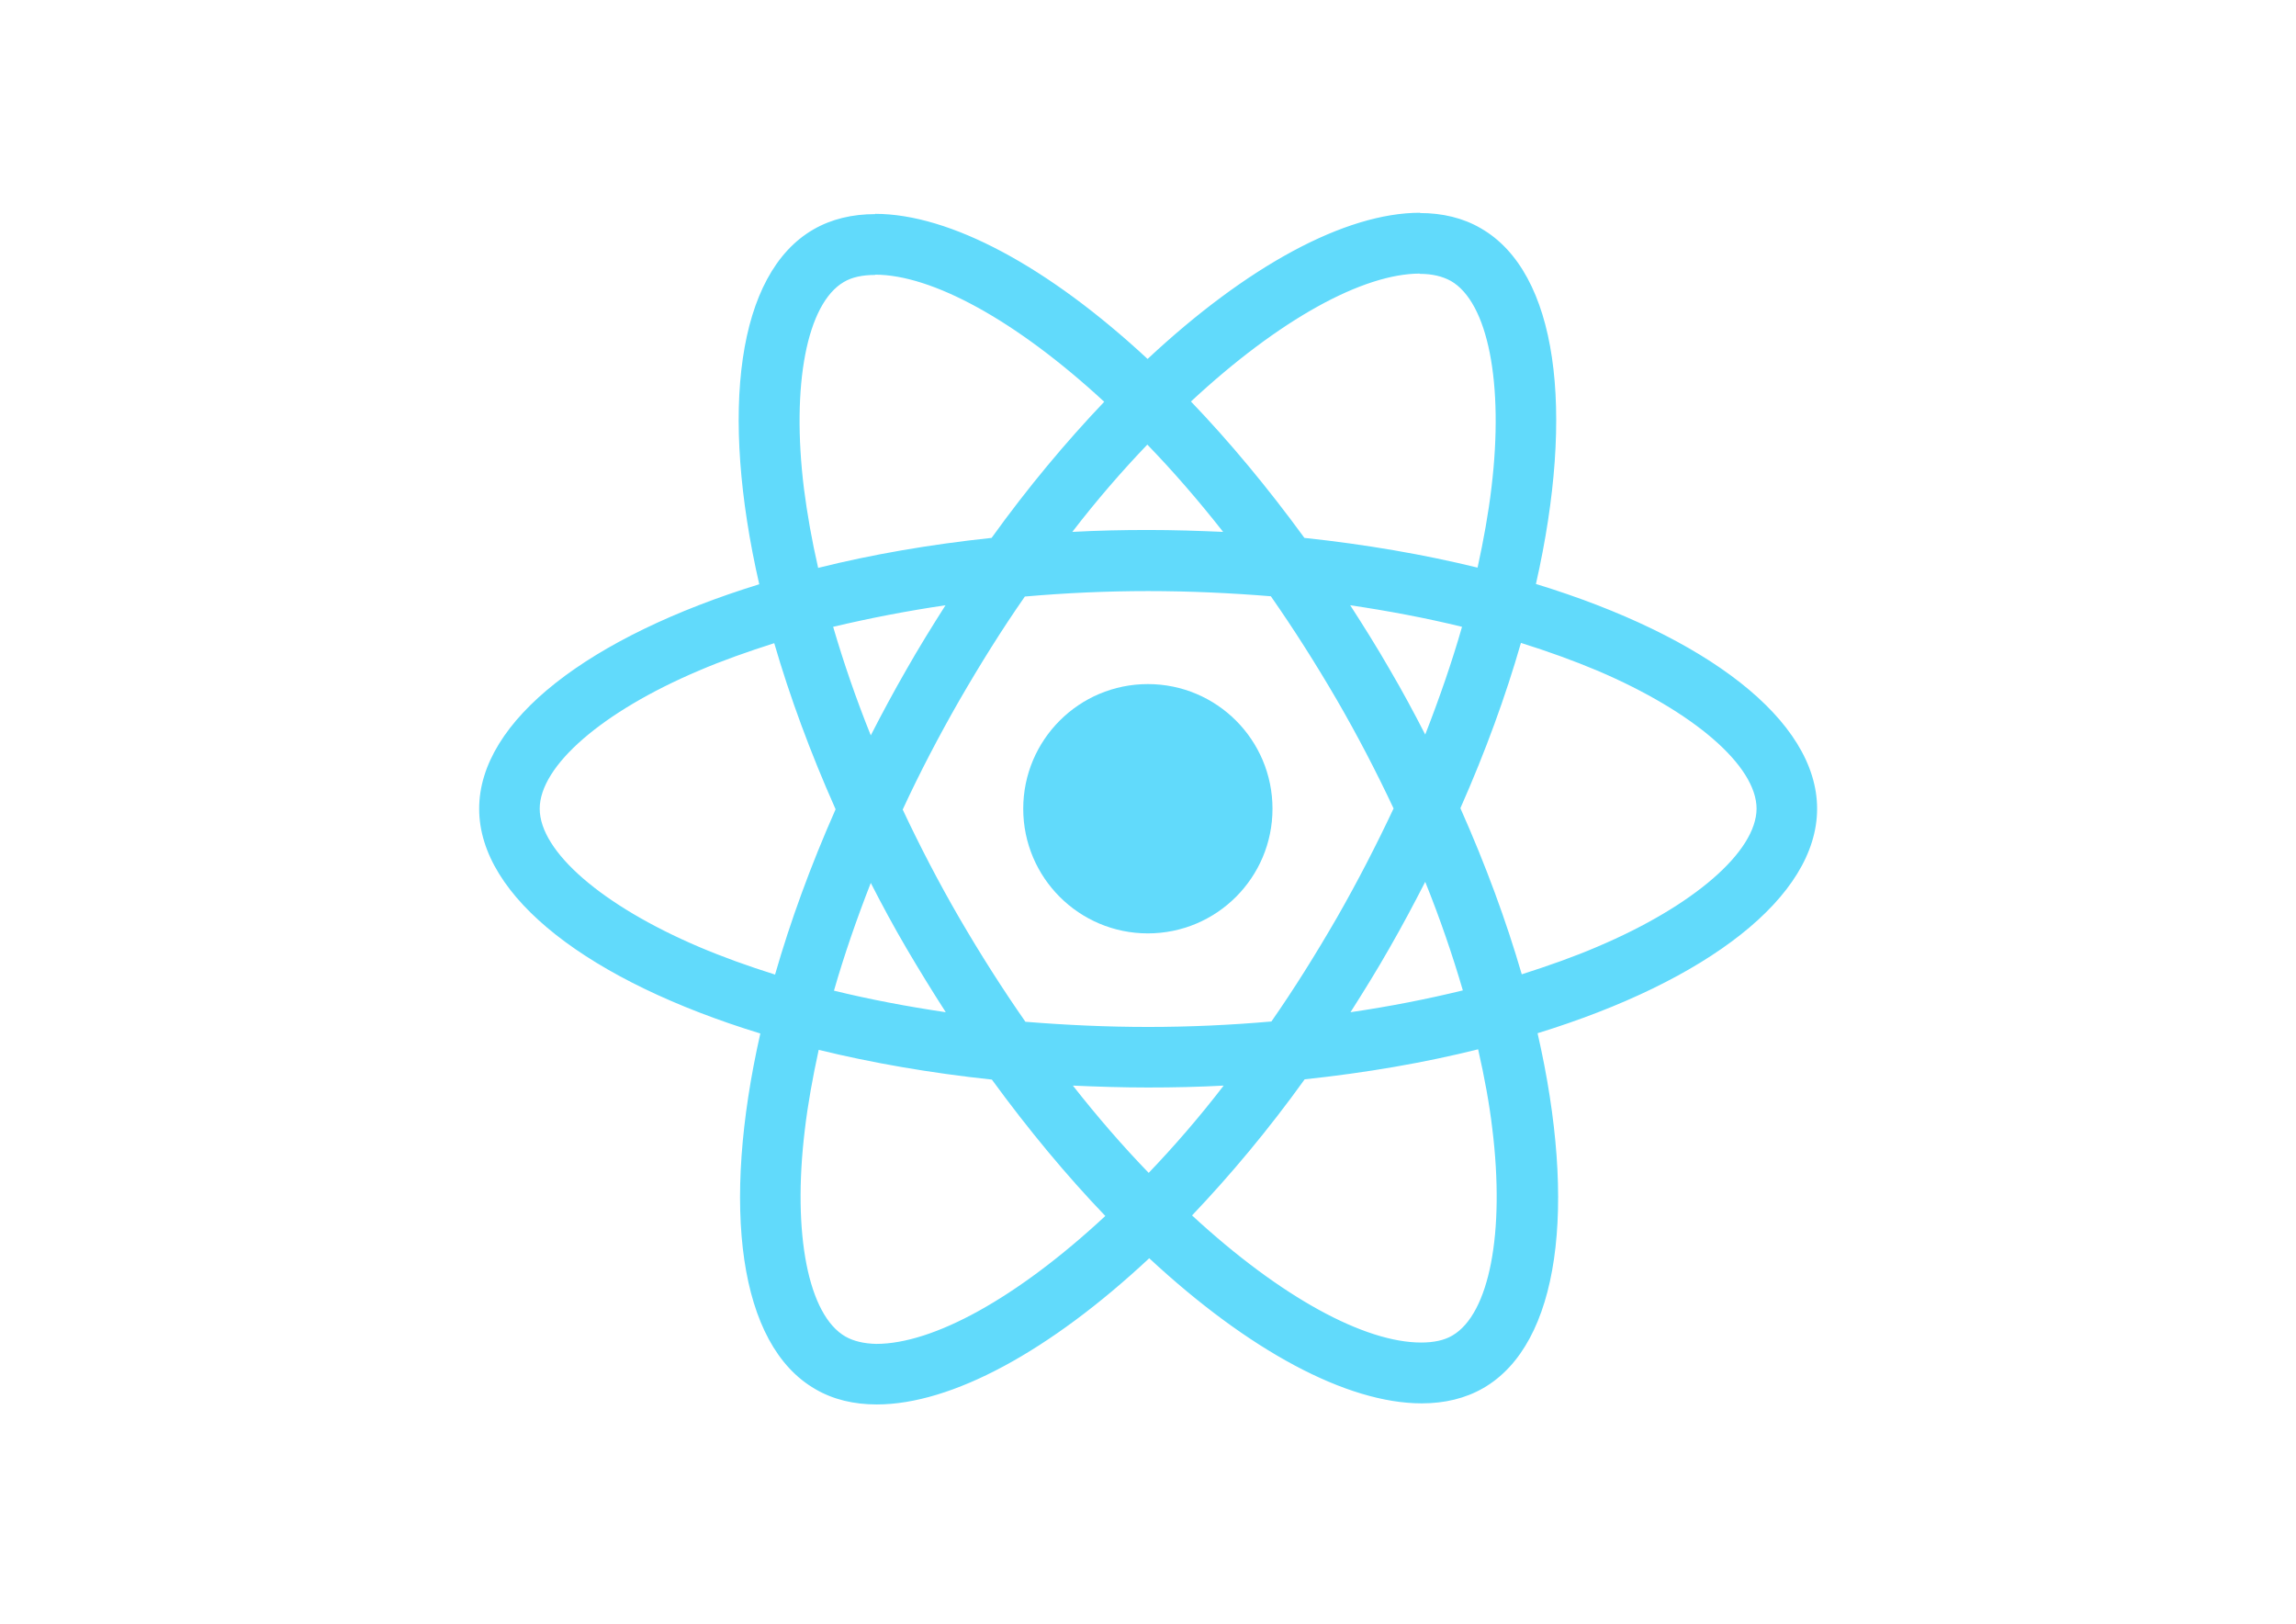
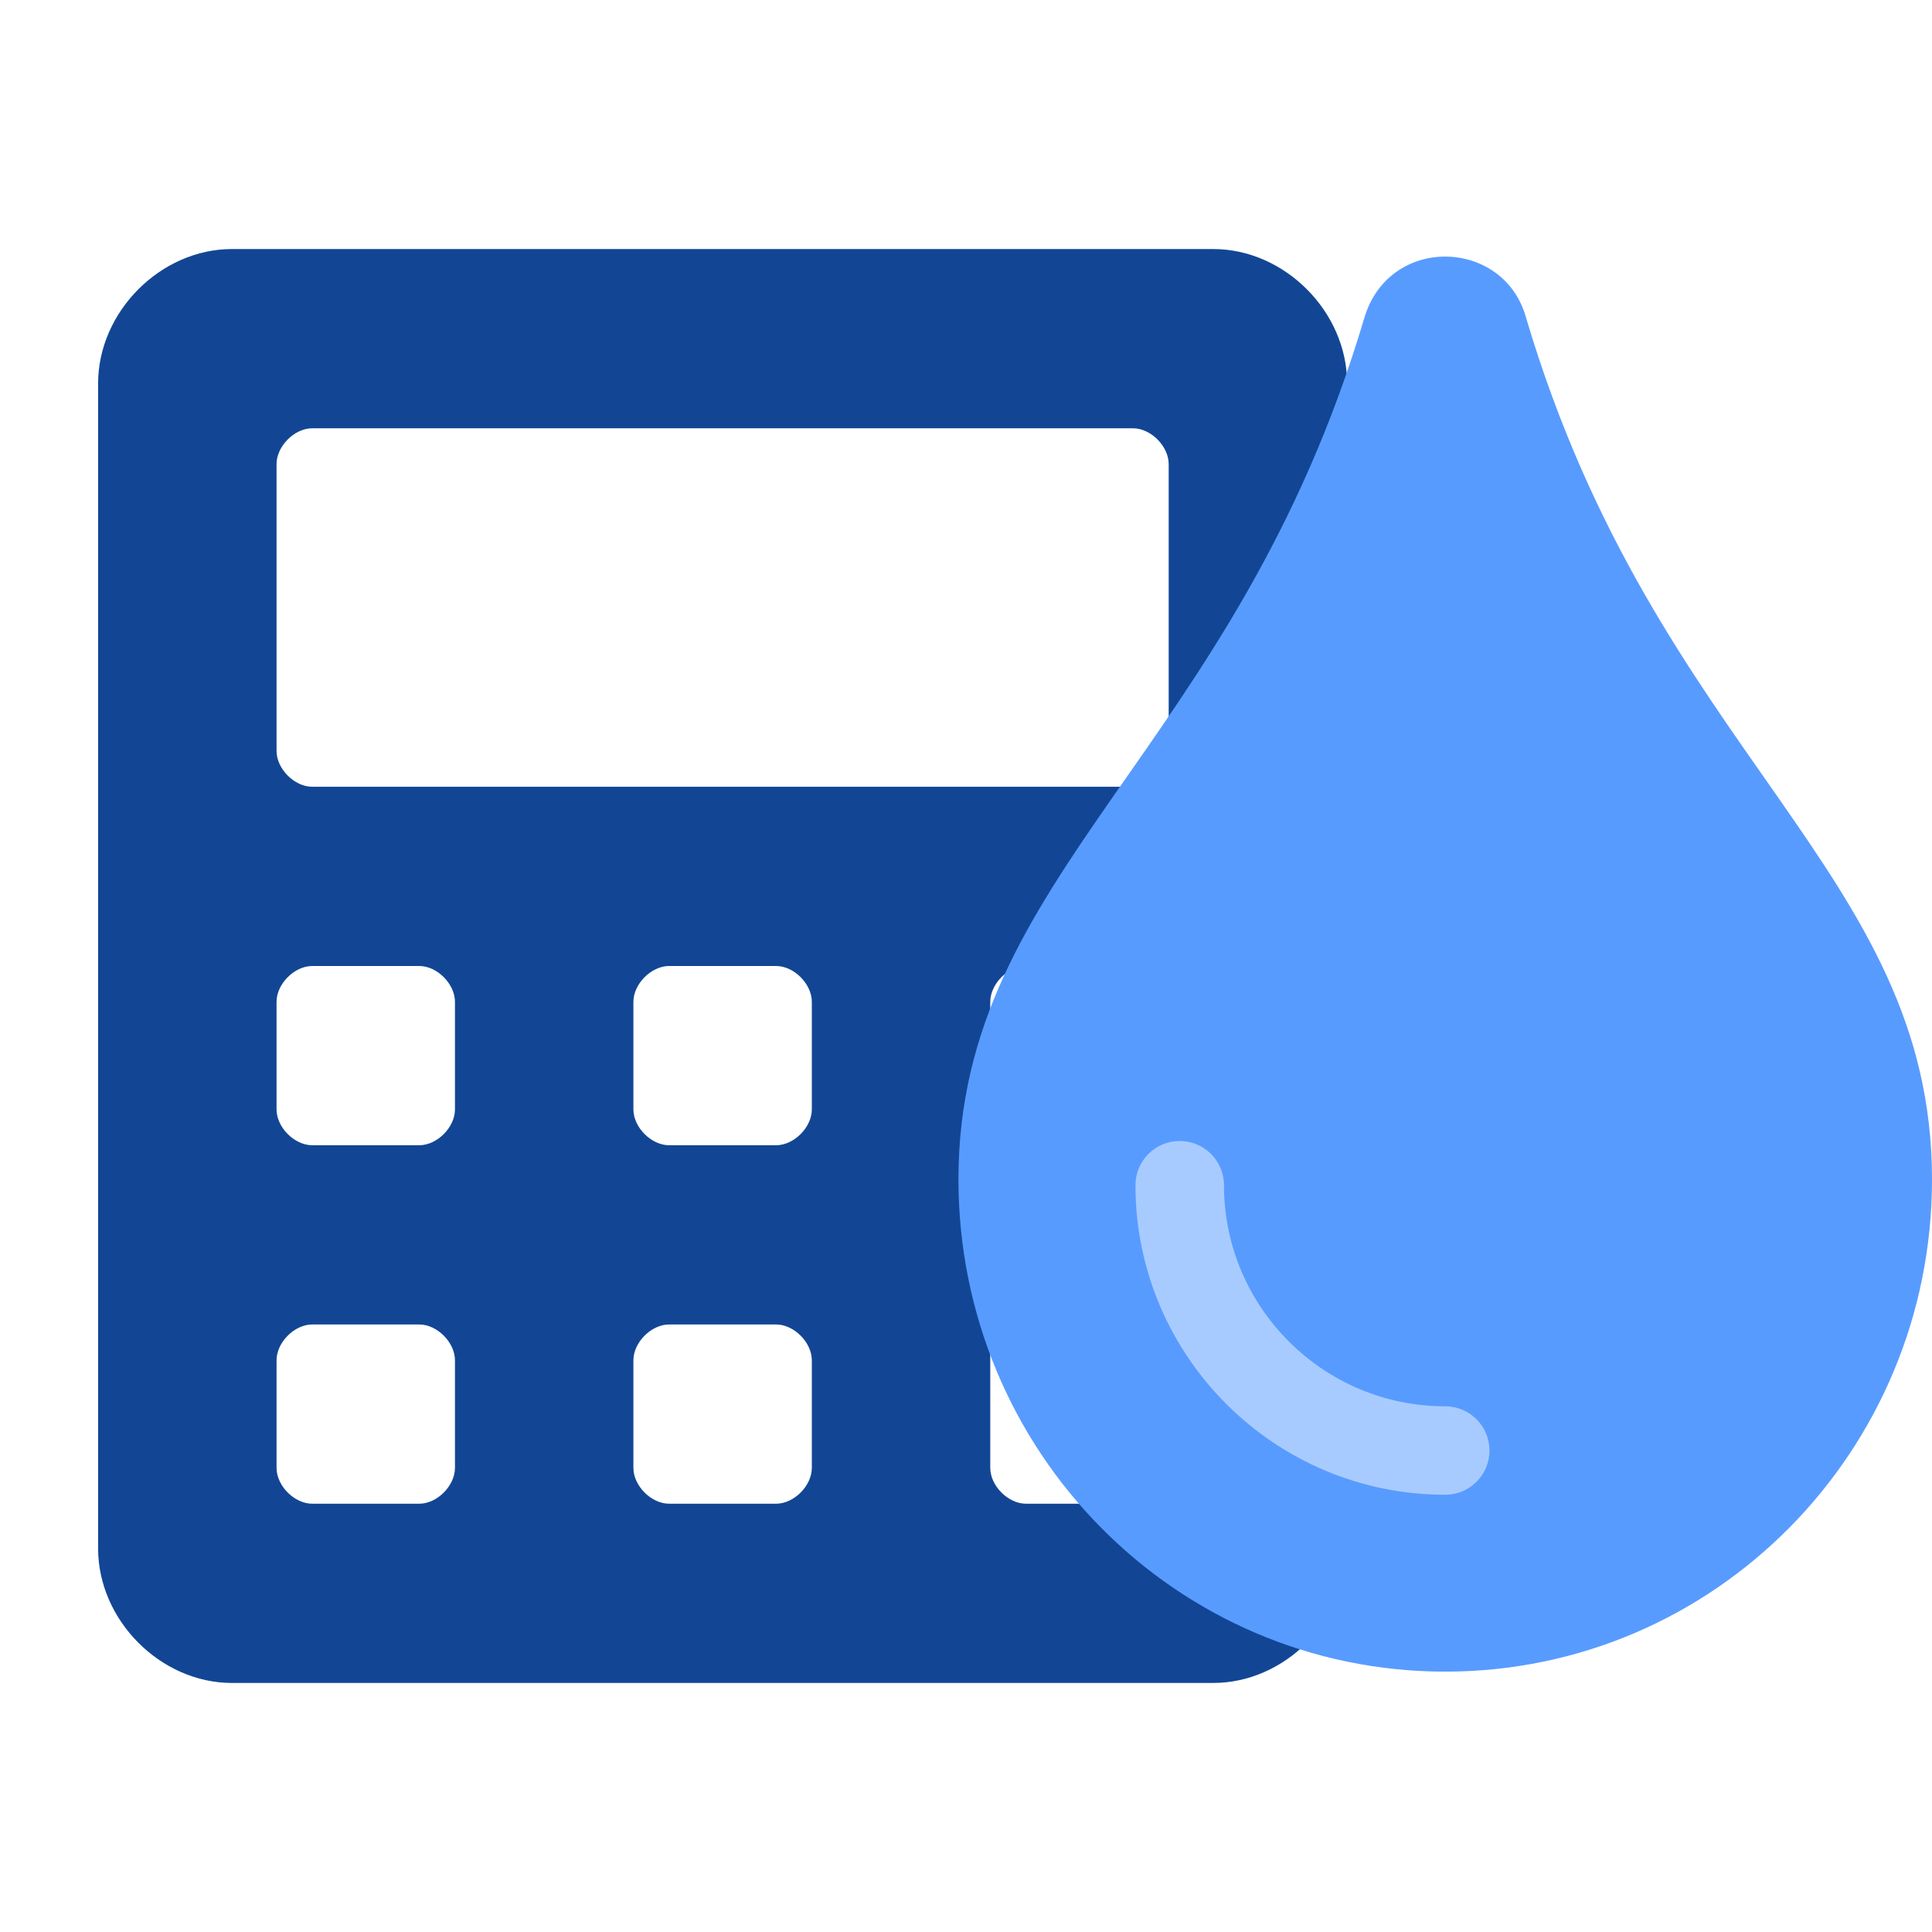
- <svg xmlns="http://www.w3.org/2000/svg" viewBox="0 0 841.9 595.3">
-   <g fill="#61DAFB">
-     <path d="M666.3 296.5c0-32.5-40.7-63.3-103.1-82.4 14.4-63.6 8-114.2-20.2-130.4-6.5-3.8-14.1-5.6-22.4-5.6v22.3c4.6 0 8.3.9 11.4 2.6 13.6 7.8 19.5 37.5 14.9 75.7-1.1 9.4-2.9 19.3-5.1 29.4-19.6-4.8-41-8.5-63.5-10.9-13.5-18.5-27.5-35.3-41.6-50 32.6-30.3 63.2-46.9 84-46.9V78c-27.5 0-63.5 19.6-99.9 53.6-36.4-33.8-72.4-53.2-99.9-53.2v22.3c20.7 0 51.4 16.5 84 46.6-14 14.7-28 31.4-41.3 49.9-22.6 2.4-44 6.1-63.6 11-2.3-10-4-19.7-5.2-29-4.7-38.2 1.1-67.9 14.6-75.8 3-1.8 6.9-2.6 11.5-2.6V78.5c-8.4 0-16 1.8-22.6 5.6-28.1 16.2-34.4 66.7-19.9 130.1-62.2 19.2-102.7 49.9-102.7 82.3 0 32.5 40.7 63.3 103.1 82.4-14.4 63.6-8 114.2 20.2 130.4 6.5 3.8 14.1 5.6 22.5 5.6 27.5 0 63.5-19.6 99.9-53.6 36.4 33.8 72.4 53.2 99.9 53.2 8.4 0 16-1.8 22.6-5.6 28.1-16.2 34.4-66.7 19.9-130.1 62-19.1 102.5-49.9 102.5-82.3zm-130.2-66.7c-3.7 12.9-8.3 26.2-13.5 39.5-4.1-8-8.4-16-13.1-24-4.6-8-9.5-15.8-14.4-23.4 14.2 2.1 27.9 4.7 41 7.9zm-45.8 106.5c-7.8 13.5-15.8 26.3-24.1 38.2-14.9 1.3-30 2-45.2 2-15.1 0-30.2-.7-45-1.9-8.3-11.9-16.4-24.6-24.2-38-7.6-13.1-14.5-26.4-20.8-39.8 6.2-13.4 13.2-26.8 20.7-39.9 7.8-13.5 15.8-26.3 24.1-38.2 14.9-1.3 30-2 45.2-2 15.1 0 30.2.7 45 1.9 8.3 11.9 16.4 24.6 24.2 38 7.6 13.1 14.5 26.4 20.8 39.8-6.3 13.4-13.2 26.8-20.7 39.9zm32.3-13c5.4 13.4 10 26.8 13.8 39.8-13.1 3.2-26.9 5.9-41.2 8 4.9-7.7 9.8-15.6 14.4-23.7 4.6-8 8.9-16.1 13-24.1zM421.2 430c-9.3-9.6-18.6-20.3-27.8-32 9 .4 18.2.7 27.5.7 9.4 0 18.7-.2 27.8-.7-9 11.7-18.3 22.4-27.5 32zm-74.4-58.9c-14.2-2.1-27.9-4.7-41-7.9 3.7-12.9 8.3-26.2 13.5-39.5 4.1 8 8.4 16 13.1 24 4.7 8 9.5 15.8 14.4 23.4zM420.7 163c9.3 9.6 18.6 20.3 27.8 32-9-.4-18.2-.7-27.5-.7-9.4 0-18.7.2-27.8.7 9-11.7 18.3-22.4 27.5-32zm-74 58.9c-4.9 7.7-9.8 15.6-14.4 23.7-4.6 8-8.9 16-13 24-5.4-13.4-10-26.8-13.8-39.8 13.1-3.1 26.9-5.8 41.2-7.9zm-90.5 125.2c-35.4-15.1-58.3-34.9-58.3-50.6 0-15.7 22.9-35.6 58.3-50.6 8.6-3.7 18-7 27.7-10.1 5.7 19.6 13.2 40 22.5 60.9-9.2 20.8-16.6 41.1-22.2 60.6-9.9-3.1-19.3-6.5-28-10.2zM310 490c-13.6-7.8-19.5-37.5-14.9-75.7 1.1-9.4 2.9-19.3 5.1-29.4 19.6 4.8 41 8.5 63.5 10.9 13.5 18.5 27.5 35.3 41.6 50-32.6 30.3-63.2 46.9-84 46.9-4.5-.1-8.3-1-11.3-2.7zm237.2-76.2c4.7 38.2-1.1 67.9-14.6 75.8-3 1.8-6.9 2.6-11.5 2.6-20.7 0-51.4-16.5-84-46.6 14-14.7 28-31.4 41.3-49.9 22.6-2.4 44-6.1 63.6-11 2.3 10.1 4.1 19.8 5.2 29.1zm38.5-66.7c-8.6 3.7-18 7-27.7 10.1-5.7-19.6-13.2-40-22.5-60.9 9.2-20.8 16.6-41.1 22.2-60.6 9.9 3.1 19.3 6.5 28.1 10.2 35.4 15.1 58.3 34.9 58.3 50.6-.1 15.7-23 35.6-58.4 50.6zM320.8 78.4z" />
-     <circle cx="420.9" cy="296.5" r="45.7" />
-     <path d="M520.5 78.1z" />
-   </g>
+ <svg xmlns="http://www.w3.org/2000/svg" width="512" height="512" viewBox="0 0 512 512" fill="none">
+   <path d="M321.536 66H61.464C42.55 66 26 82.625 26 101.625V410.375C26 429.375 42.55 446 61.464 446H321.536C340.45 446 357 429.375 357 410.375V101.625C357 82.625 340.45 66 321.536 66ZM120.571 389C120.571 393.75 115.843 398.5 111.114 398.5H82.743C78.014 398.5 73.286 393.75 73.286 389V360.5C73.286 355.75 78.014 351 82.743 351H111.114C115.843 351 120.571 355.75 120.571 360.5V389V389ZM120.571 294C120.571 298.75 115.843 303.5 111.114 303.5H82.743C78.014 303.5 73.286 298.75 73.286 294V265.5C73.286 260.75 78.014 256 82.743 256H111.114C115.843 256 120.571 260.75 120.571 265.5V294V294ZM215.143 389C215.143 393.75 210.414 398.5 205.686 398.5H177.314C172.586 398.5 167.857 393.75 167.857 389V360.5C167.857 355.75 172.586 351 177.314 351H205.686C210.414 351 215.143 355.75 215.143 360.5V389ZM215.143 294C215.143 298.75 210.414 303.5 205.686 303.5H177.314C172.586 303.5 167.857 298.75 167.857 294V265.5C167.857 260.75 172.586 256 177.314 256H205.686C210.414 256 215.143 260.75 215.143 265.5V294ZM309.714 389C309.714 393.75 304.986 398.5 300.257 398.5H271.886C267.157 398.5 262.429 393.75 262.429 389V265.5C262.429 260.75 267.157 256 271.886 256H300.257C304.986 256 309.714 260.75 309.714 265.5V389V389ZM309.714 199C309.714 203.75 304.986 208.5 300.257 208.5H82.743C78.014 208.5 73.286 203.75 73.286 199V123C73.286 118.25 78.014 113.5 82.743 113.5H300.257C304.986 113.5 309.714 118.25 309.714 123V199Z" fill="#124695" />
+   <path d="M279 282H450L436 417H320L279 282Z" fill="#A8CBFF" />
+   <path d="M404.417 84.179C398.597 63.1 368.18 62.119 361.583 84.179C327.303 199.726 254 231.125 254 312.563C254 384.663 311.698 443 383 443C454.302 443 512 384.663 512 312.563C512 230.715 438.858 200.254 404.417 84.179V84.179ZM383 396.125C337.74 396.125 300.909 359.321 300.909 314.094C300.909 307.619 306.157 302.375 312.636 302.375C319.116 302.375 324.364 307.619 324.364 314.094C324.364 346.401 350.669 372.688 383 372.688C389.479 372.688 394.727 377.932 394.727 384.406C394.727 390.881 389.479 396.125 383 396.125Z" fill="#589BFF" />
</svg>
